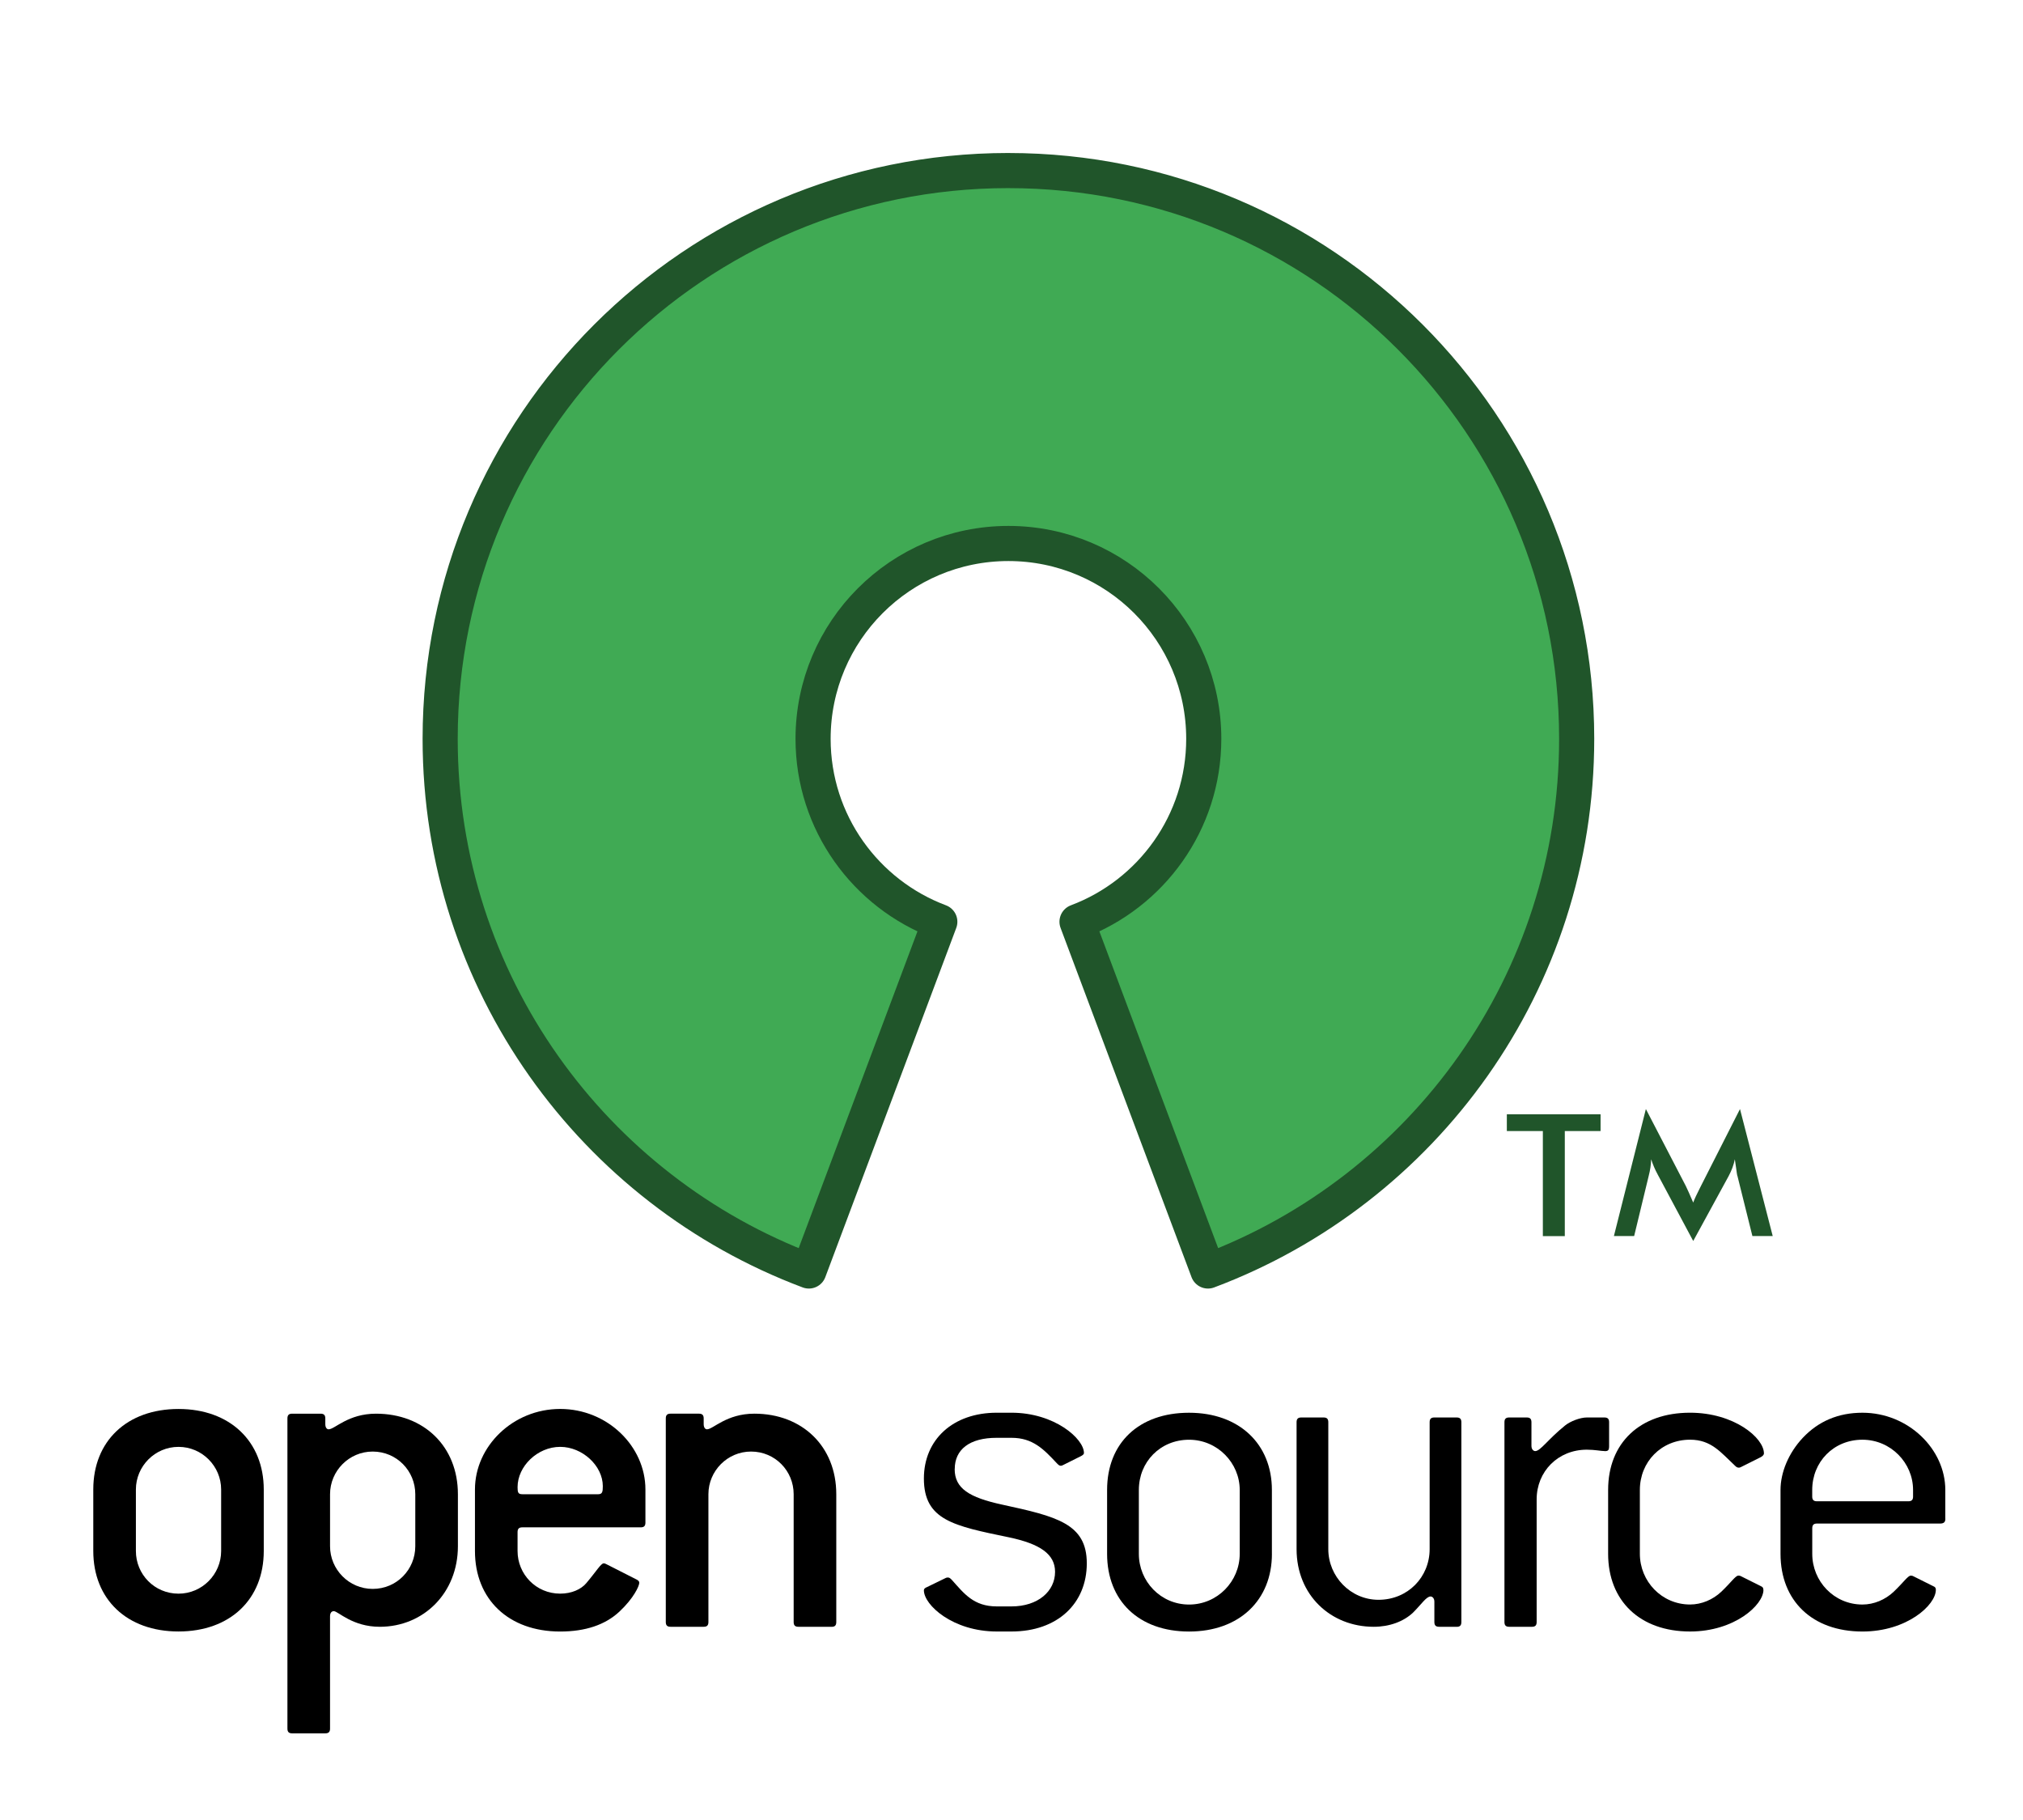
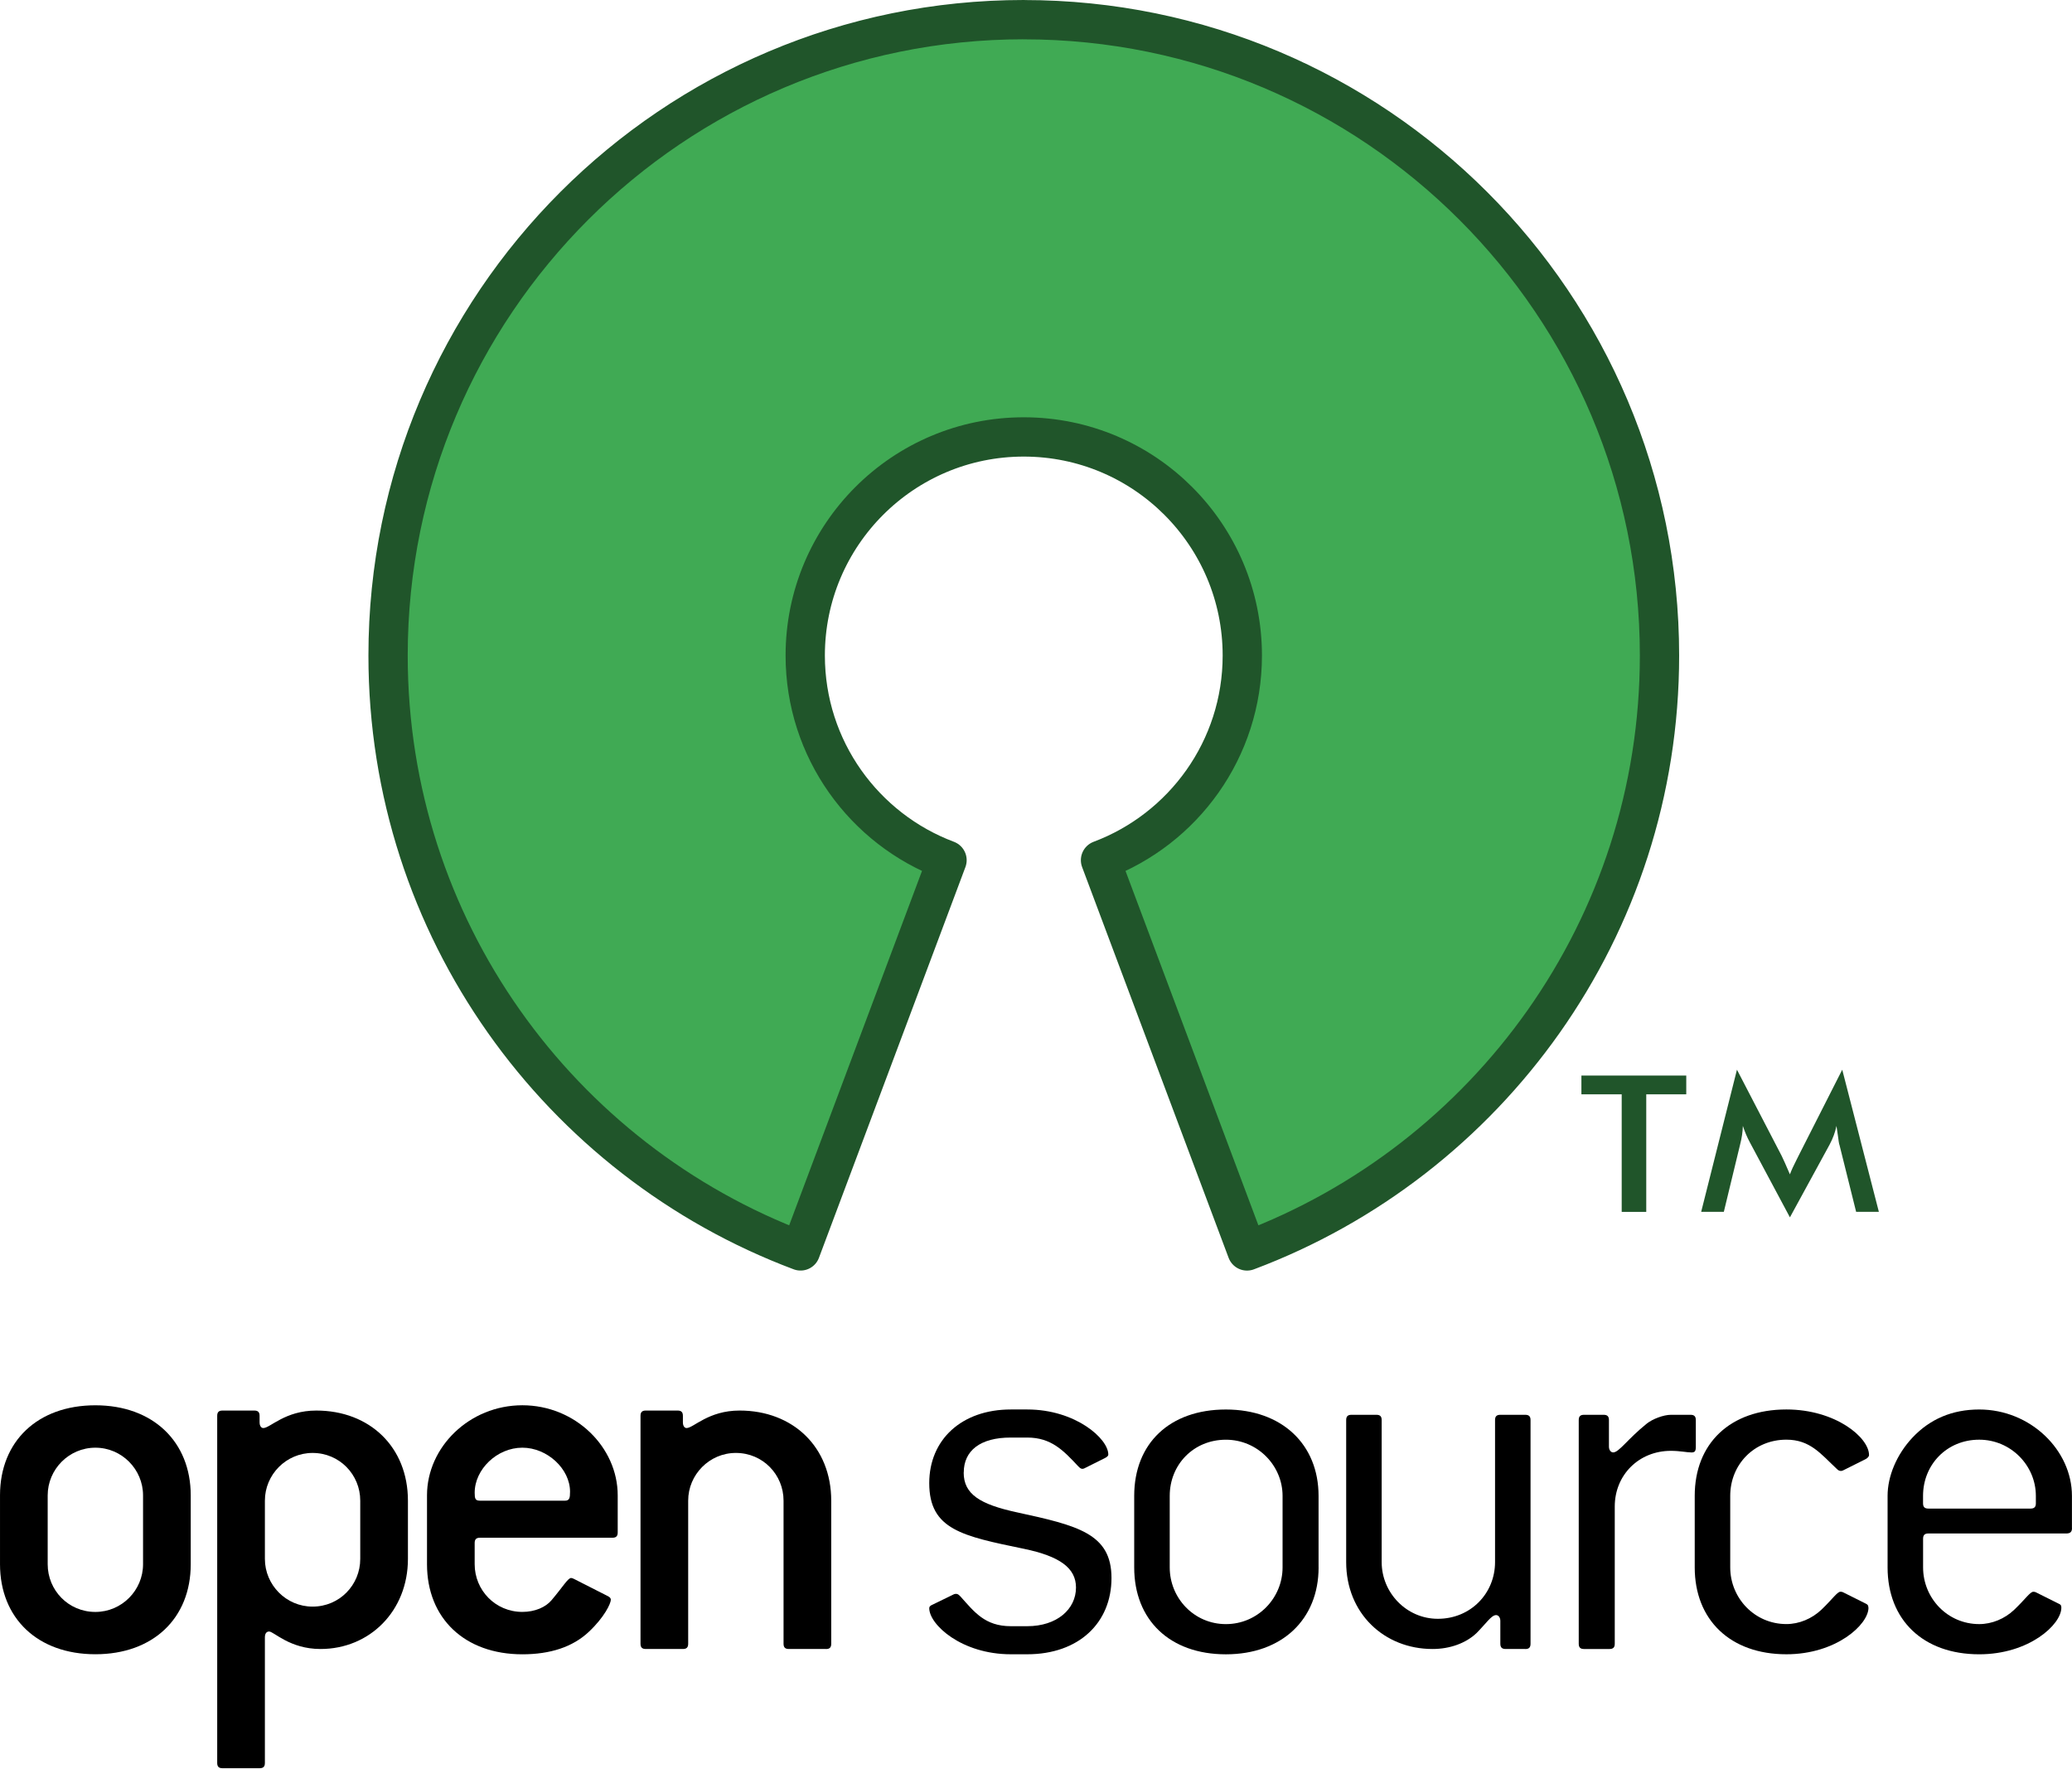
- <svg xmlns="http://www.w3.org/2000/svg" xml:space="preserve" version="1.1" viewBox="-13.28 -21.779 288 259">
-   <path stroke-linejoin="round" d="M130.28,2.5c-44.679,0-80.898,36.219-80.898,80.898,0,34.679,21.828,64.251,52.49,75.754l18.643-49.714c-10.54-3.954-18.043-14.12-18.043-26.041,0-15.358,12.451-27.809,27.809-27.809s27.81,12.451,27.81,27.809c0,11.921-7.504,22.087-18.044,26.041l18.643,49.714c30.662-11.503,52.49-41.075,52.49-75.754,0-44.677-36.22-80.896-80.9-80.896z" stroke="#20552A" stroke-width="5" fill="#40AA54" />
-   <path d="M209.49,139.23v14.958h-3.125v-14.958h-5.127v-2.388h13.343v2.388h-5.079z" fill="#20552A" />
-   <path d="M234.05,145.62c-0.034-0.132-0.092-0.505-0.17-1.12-0.07-0.5-0.133-0.917-0.185-1.25-0.079,0.395-0.191,0.79-0.336,1.185-0.145,0.394-0.327,0.799-0.547,1.21l-5.04,9.237-5.041-9.434c-0.211-0.387-0.393-0.763-0.547-1.126-0.153-0.365-0.287-0.723-0.401-1.073-0.009,0.359-0.042,0.74-0.099,1.139-0.057,0.399-0.143,0.819-0.257,1.257l-2.065,8.535h-2.883l4.553-18.083,5.686,10.957c0.088,0.176,0.222,0.464,0.401,0.863,0.181,0.399,0.397,0.898,0.652,1.495,0.184-0.5,0.473-1.132,0.867-1.897,0.106-0.211,0.185-0.369,0.237-0.474l5.555-10.944,4.66,18.083h-2.893l-2.138-8.59z" fill="#20552A" />
-   <path d="M18.202,199.02c0,3.303-2.697,6.066-6.067,6.066-3.438,0-6.068-2.764-6.068-6.066v-8.764c0-3.303,2.697-6.067,6.068-6.067,3.371,0,6.067,2.765,6.067,6.067v8.755zm6.068,0v-8.764c0-6.81-4.787-11.461-12.135-11.461s-12.135,4.58-12.135,11.45v8.764c0,6.876,4.787,11.46,12.135,11.46s12.135-4.58,12.135-11.45z" />
-   <path d="M45.841,198.34c0,3.304-2.629,6.068-6.067,6.068-3.371,0-6.067-2.765-6.067-6.068v-7.414c0-3.305,2.696-6.069,6.067-6.069,3.438,0,6.067,2.765,6.067,6.069v7.41zm6.068,0v-7.414c0-6.809-4.854-11.462-11.663-11.462-3.977,0-5.865,2.226-6.741,2.226-0.27,0-0.473-0.271-0.473-0.742v-0.808c0-0.472-0.202-0.676-0.674-0.676h-4.045c-0.472,0-0.674,0.204-0.674,0.676v44.154c0,0.473,0.203,0.676,0.674,0.676h4.719c0.473,0,0.674-0.203,0.674-0.676v-15.977c0-0.473,0.202-0.741,0.539-0.741,0.607,0,2.629,2.225,6.539,2.225,6.271,0,11.125-4.85,11.125-11.46z" />
-   <path d="M71.863,190.93h-10.785c-0.607,0-0.675-0.271-0.675-1.013,0-2.965,2.832-5.729,6.068-5.729,3.168,0,6.067,2.697,6.067,5.595,0,0.81-0.067,1.15-0.675,1.15zm6.741,4.04v-4.718c0-6.134-5.393-11.461-12.133-11.461-6.742,0-12.135,5.327-12.135,11.461v8.764c0,6.876,4.787,11.46,12.135,11.46,3.573,0,6.404-0.944,8.426-2.831,2.022-1.888,2.832-3.641,2.832-4.112,0-0.202-0.135-0.337-0.405-0.472l-4.248-2.157c-0.133-0.067-0.27-0.135-0.404-0.135-0.405,0-1.012,1.078-2.495,2.832-0.742,0.875-2.089,1.481-3.707,1.481-3.438,0-6.068-2.764-6.068-6.066v-2.696c0-0.472,0.203-0.675,0.675-0.675h16.854c0.472,0,0.673-0.2,0.673-0.67z" />
-   <path d="M105.1,209.8h-4.718c-0.472,0-0.674-0.202-0.674-0.674v-18.201c0-3.305-2.63-6.069-6.068-6.069-3.371,0-6.068,2.765-6.068,6.069v18.201c0,0.472-0.202,0.674-0.673,0.674h-4.719c-0.472,0-0.675-0.202-0.675-0.674v-28.987c0-0.472,0.203-0.676,0.675-0.676h4.045c0.472,0,0.674,0.204,0.674,0.676v0.808c0,0.472,0.202,0.742,0.472,0.742,0.875,0,2.764-2.226,6.741-2.226,6.81,0,11.663,4.653,11.663,11.462v18.201c0,0.48-0.2,0.68-0.67,0.68z" />
-   <path d="M122.63,187.35c0,2.764,2.09,4.045,6.742,5.056,7.753,1.685,12.067,2.696,12.067,8.359,0,5.729-4.181,9.707-10.719,9.707h-2.09c-6.269,0-10.382-3.775-10.382-5.865,0-0.201,0.136-0.336,0.473-0.472l2.628-1.28c0.135-0.068,0.269-0.068,0.337-0.068,0.202,0,0.338,0.135,0.54,0.338,1.752,1.954,3.101,3.775,6.403,3.775h2.09c3.776,0,6.203-2.157,6.203-4.922,0-2.494-2.09-3.978-6.607-4.921-7.819-1.619-12.067-2.427-12.067-8.36,0-5.527,4.113-9.37,10.382-9.37h2.09c6.135,0,10.314,3.709,10.314,5.731,0,0.202-0.202,0.336-0.472,0.472l-2.562,1.28c-0.133,0.068-0.201,0.068-0.27,0.068-0.202,0-0.335-0.136-0.539-0.339-1.887-2.022-3.437-3.639-6.471-3.639h-2.09c-3.9-0.01-5.99,1.68-5.99,4.44z" />
-   <path d="M163.21,199.42c0,3.911-3.17,7.215-7.213,7.215-4.045,0-7.147-3.304-7.147-7.215v-9.1c0-3.978,3.034-7.146,7.147-7.146,4.043,0,7.213,3.304,7.213,7.146v9.098zm4.58,0v-9.1c0-6.54-4.65-10.989-11.796-10.989-7.147,0-11.664,4.314-11.664,10.989v9.1c0,6.676,4.517,11.057,11.664,11.057,7.15,0,11.8-4.45,11.8-11.06z" />
-   <path d="M194.09,209.8h-2.494c-0.472,0-0.675-0.202-0.675-0.674v-2.899c0-0.472-0.269-0.74-0.539-0.74-0.606,0-1.279,1.078-2.493,2.292-1.349,1.279-3.371,2.022-5.596,2.022-6.135,0-10.989-4.517-10.989-11.056v-18.067c0-0.472,0.203-0.674,0.675-0.674h3.168c0.473,0,0.674,0.202,0.674,0.674v18.067c0,3.91,3.17,7.214,7.147,7.214,4.179,0,7.28-3.236,7.28-7.214v-18.067c0-0.472,0.201-0.674,0.673-0.674h3.169c0.472,0,0.674,0.202,0.674,0.674v28.449c0,0.48-0.2,0.68-0.67,0.68z" />
-   <path d="M215.19,184.79c-0.538,0-1.415-0.201-2.562-0.201-4.111,0-7.146,3.1-7.146,7.077v17.461c0,0.472-0.201,0.674-0.674,0.674h-3.237c-0.472,0-0.673-0.202-0.673-0.674v-28.449c0-0.472,0.201-0.674,0.673-0.674h2.496c0.472,0,0.674,0.202,0.674,0.674v3.371c0,0.472,0.27,0.741,0.54,0.741,0.739,0,1.819-1.685,4.246-3.641,0.741-0.606,2.156-1.145,3.101-1.145h2.495c0.473,0,0.674,0.202,0.674,0.674v3.439c-0.01,0.55-0.14,0.68-0.61,0.68z" />
-   <path d="M237.77,204.54c0,2.156-4.112,5.932-10.448,5.932-7.146,0-11.664-4.381-11.664-11.057v-9.1c0-6.675,4.518-10.989,11.664-10.989,6.269,0,10.517,3.574,10.517,5.798,0,0.201-0.203,0.405-0.472,0.54l-2.832,1.415c-0.135,0.067-0.202,0.067-0.271,0.067-0.201,0-0.336-0.067-0.538-0.269-2.022-1.889-3.371-3.709-6.404-3.709-4.113,0-7.146,3.169-7.146,7.146v9.1c0,3.911,3.102,7.215,7.146,7.215,1.618,0,3.235-0.674,4.449-1.821,1.415-1.348,2.022-2.291,2.426-2.291,0.067,0,0.203,0,0.338,0.067l2.832,1.415c0.32,0.14,0.39,0.27,0.39,0.54z" />
-   <path d="M259.07,191.26c0,0.472-0.201,0.675-0.674,0.675h-13.01c-0.473,0-0.674-0.203-0.674-0.675v-0.943c0-3.978,3.033-7.146,7.144-7.146,4.046,0,7.213,3.304,7.213,7.146v0.942zm4.59,3.17v-4.112c0-5.798-5.259-10.989-11.798-10.989-3.438,0-6.269,1.214-8.494,3.574-2.022,2.157-3.168,4.921-3.168,7.415v9.1c0,6.676,4.518,11.057,11.662,11.057,6.338,0,10.45-3.775,10.45-5.932,0-0.27-0.067-0.405-0.404-0.54l-2.833-1.415c-0.134-0.067-0.268-0.067-0.336-0.067-0.404,0-1.011,0.943-2.428,2.291-1.212,1.147-2.831,1.821-4.449,1.821-4.044,0-7.144-3.304-7.144-7.215v-3.639c0-0.472,0.201-0.675,0.674-0.675h17.595c0.48-0.02,0.68-0.22,0.68-0.69z" />
+ <svg xmlns="http://www.w3.org/2000/svg" xml:space="preserve" height="224.97" width="263.67" version="1.1" viewBox="-13.28 -21.779 263.666 224.969">
+   <path stroke-linejoin="round" d="m117-19.279c-44.679 0-80.898 36.219-80.898 80.898 0 34.679 21.828 64.251 52.49 75.754l18.638-49.711c-10.54-3.954-18.043-14.12-18.043-26.041 0-15.358 12.451-27.809 27.809-27.809s27.81 12.451 27.81 27.809c0 11.921-7.504 22.087-18.044 26.041l18.643 49.714c30.662-11.503 52.49-41.075 52.49-75.754 0-44.677-36.22-80.896-80.9-80.896z" stroke="#20552a" stroke-width="5" fill="#40aa54" />
+   <path fill="#20552a" d="m196.21 117.45v14.958h-3.125v-14.958h-5.127v-2.388h13.343v2.388h-5.079z" />
+   <path fill="#20552a" d="m220.77 123.84c-0.034-0.132-0.092-0.505-0.17-1.12-0.07-0.5-0.133-0.917-0.185-1.25-0.079 0.395-0.191 0.79-0.336 1.185-0.145 0.394-0.327 0.799-0.547 1.21l-5.04 9.237-5.041-9.434c-0.211-0.387-0.393-0.763-0.547-1.126-0.153-0.365-0.287-0.723-0.401-1.073-0.009 0.359-0.042 0.74-0.099 1.139-0.057 0.399-0.143 0.819-0.257 1.257l-2.065 8.535h-2.883l4.553-18.083 5.686 10.957c0.088 0.176 0.222 0.464 0.401 0.863 0.181 0.399 0.397 0.898 0.652 1.495 0.184-0.5 0.473-1.132 0.867-1.897 0.106-0.211 0.185-0.369 0.237-0.474l5.555-10.944 4.66 18.083h-2.893l-2.138-8.59z" />
+   <path d="m4.922 177.24c0 3.303-2.697 6.066-6.067 6.066-3.438 0-6.068-2.764-6.068-6.066v-8.764c0-3.303 2.697-6.067 6.068-6.067 3.371 0 6.067 2.765 6.067 6.067v8.755zm6.068 0v-8.764c0-6.81-4.787-11.461-12.135-11.461s-12.135 4.58-12.135 11.45v8.764c0 6.876 4.787 11.46 12.135 11.46s12.135-4.58 12.135-11.45z" />
+   <path d="m32.561 176.56c0 3.304-2.629 6.068-6.067 6.068-3.371 0-6.067-2.765-6.067-6.068v-7.414c0-3.305 2.696-6.069 6.067-6.069 3.438 0 6.067 2.765 6.067 6.069v7.41zm6.068 0v-7.414c0-6.809-4.854-11.462-11.663-11.462-3.977 0-5.865 2.226-6.741 2.226-0.27 0-0.473-0.271-0.473-0.742v-0.808c0-0.472-0.202-0.676-0.674-0.676h-4.045c-0.472 0-0.674 0.204-0.674 0.676v44.154c0 0.473 0.203 0.676 0.674 0.676h4.719c0.473 0 0.674-0.203 0.674-0.676v-15.977c0-0.473 0.202-0.741 0.539-0.741 0.607 0 2.629 2.225 6.539 2.225 6.271 0 11.125-4.85 11.125-11.46z" />
+   <path d="m58.583 169.15h-10.785c-0.607 0-0.675-0.271-0.675-1.013 0-2.965 2.832-5.729 6.068-5.729 3.168 0 6.067 2.697 6.067 5.595 0 0.81-0.067 1.15-0.675 1.15zm6.741 4.04v-4.718c0-6.134-5.393-11.461-12.133-11.461-6.742 0-12.135 5.327-12.135 11.461v8.764c0 6.876 4.787 11.46 12.135 11.46 3.573 0 6.404-0.944 8.426-2.831 2.022-1.888 2.832-3.641 2.832-4.112 0-0.202-0.135-0.337-0.405-0.472l-4.248-2.157c-0.133-0.067-0.27-0.135-0.404-0.135-0.405 0-1.012 1.078-2.495 2.832-0.742 0.875-2.089 1.481-3.707 1.481-3.438 0-6.068-2.764-6.068-6.066v-2.696c0-0.472 0.203-0.675 0.675-0.675h16.854c0.472 0 0.673-0.2 0.673-0.67z" />
+   <path d="m91.82 188.02h-4.718c-0.472 0-0.674-0.202-0.674-0.674v-18.201c0-3.305-2.63-6.069-6.068-6.069-3.371 0-6.068 2.765-6.068 6.069v18.201c0 0.472-0.202 0.674-0.673 0.674h-4.719c-0.472 0-0.675-0.202-0.675-0.674v-28.987c0-0.472 0.203-0.676 0.675-0.676h4.045c0.472 0 0.674 0.204 0.674 0.676v0.808c0 0.472 0.202 0.742 0.472 0.742 0.875 0 2.764-2.226 6.741-2.226 6.81 0 11.663 4.653 11.663 11.462v18.201c0 0.48-0.2 0.68-0.67 0.68z" />
+   <path d="m109.35 165.57c0 2.764 2.09 4.045 6.742 5.056 7.753 1.685 12.067 2.696 12.067 8.359 0 5.729-4.181 9.707-10.719 9.707h-2.09c-6.269 0-10.382-3.775-10.382-5.865 0-0.201 0.136-0.336 0.473-0.472l2.628-1.28c0.135-0.068 0.269-0.068 0.337-0.068 0.202 0 0.338 0.135 0.54 0.338 1.752 1.954 3.101 3.775 6.403 3.775h2.09c3.776 0 6.203-2.157 6.203-4.922 0-2.494-2.09-3.978-6.607-4.921-7.819-1.619-12.067-2.427-12.067-8.36 0-5.527 4.113-9.37 10.382-9.37h2.09c6.135 0 10.314 3.709 10.314 5.731 0 0.202-0.202 0.336-0.472 0.472l-2.562 1.28c-0.133 0.068-0.201 0.068-0.27 0.068-0.202 0-0.335-0.136-0.539-0.339-1.887-2.022-3.437-3.639-6.471-3.639h-2.09c-3.9-0.01-5.99 1.68-5.99 4.44z" />
+   <path d="m149.93 177.64c0 3.911-3.17 7.215-7.213 7.215-4.045 0-7.147-3.304-7.147-7.215v-9.1c0-3.978 3.034-7.146 7.147-7.146 4.043 0 7.213 3.304 7.213 7.146v9.098zm4.58 0v-9.1c0-6.54-4.65-10.989-11.796-10.989-7.147 0-11.664 4.314-11.664 10.989v9.1c0 6.676 4.517 11.057 11.664 11.057 7.15 0 11.8-4.45 11.8-11.06z" />
+   <path d="m180.81 188.02h-2.494c-0.472 0-0.675-0.202-0.675-0.674v-2.899c0-0.472-0.269-0.74-0.539-0.74-0.606 0-1.279 1.078-2.493 2.292-1.349 1.279-3.371 2.022-5.596 2.022-6.135 0-10.989-4.517-10.989-11.056v-18.067c0-0.472 0.203-0.674 0.675-0.674h3.168c0.473 0 0.674 0.202 0.674 0.674v18.067c0 3.91 3.17 7.214 7.147 7.214 4.179 0 7.28-3.236 7.28-7.214v-18.067c0-0.472 0.201-0.674 0.673-0.674h3.169c0.472 0 0.674 0.202 0.674 0.674v28.449c0 0.48-0.2 0.68-0.67 0.68z" />
+   <path d="m201.91 163.01c-0.538 0-1.415-0.201-2.562-0.201-4.111 0-7.146 3.1-7.146 7.077v17.461c0 0.472-0.201 0.674-0.674 0.674h-3.237c-0.472 0-0.673-0.202-0.673-0.674v-28.449c0-0.472 0.201-0.674 0.673-0.674h2.496c0.472 0 0.674 0.202 0.674 0.674v3.371c0 0.472 0.27 0.741 0.54 0.741 0.739 0 1.819-1.685 4.246-3.641 0.741-0.606 2.156-1.145 3.101-1.145h2.495c0.473 0 0.674 0.202 0.674 0.674v3.439c-0.01 0.55-0.14 0.68-0.61 0.68z" />
+   <path d="m224.49 182.76c0 2.156-4.112 5.932-10.448 5.932-7.146 0-11.664-4.381-11.664-11.057v-9.1c0-6.675 4.518-10.989 11.664-10.989 6.269 0 10.517 3.574 10.517 5.798 0 0.201-0.203 0.405-0.472 0.54l-2.832 1.415c-0.135 0.067-0.202 0.067-0.271 0.067-0.201 0-0.336-0.067-0.538-0.269-2.022-1.889-3.371-3.709-6.404-3.709-4.113 0-7.146 3.169-7.146 7.146v9.1c0 3.911 3.102 7.215 7.146 7.215 1.618 0 3.235-0.674 4.449-1.821 1.415-1.348 2.022-2.291 2.426-2.291 0.067 0 0.203 0 0.338 0.067l2.832 1.415c0.32 0.14 0.39 0.27 0.39 0.54z" />
+   <path d="m245.79 169.48c0 0.472-0.201 0.675-0.674 0.675h-13.01c-0.473 0-0.674-0.203-0.674-0.675v-0.943c0-3.978 3.033-7.146 7.144-7.146 4.046 0 7.213 3.304 7.213 7.146v0.942zm4.59 3.17v-4.112c0-5.798-5.259-10.989-11.798-10.989-3.438 0-6.269 1.214-8.494 3.574-2.022 2.157-3.168 4.921-3.168 7.415v9.1c0 6.676 4.518 11.057 11.662 11.057 6.338 0 10.45-3.775 10.45-5.932 0-0.27-0.067-0.405-0.404-0.54l-2.833-1.415c-0.134-0.067-0.268-0.067-0.336-0.067-0.404 0-1.011 0.943-2.428 2.291-1.212 1.147-2.831 1.821-4.449 1.821-4.044 0-7.144-3.304-7.144-7.215v-3.639c0-0.472 0.201-0.675 0.674-0.675h17.595c0.48-0.02 0.68-0.22 0.68-0.69z" />
</svg>
